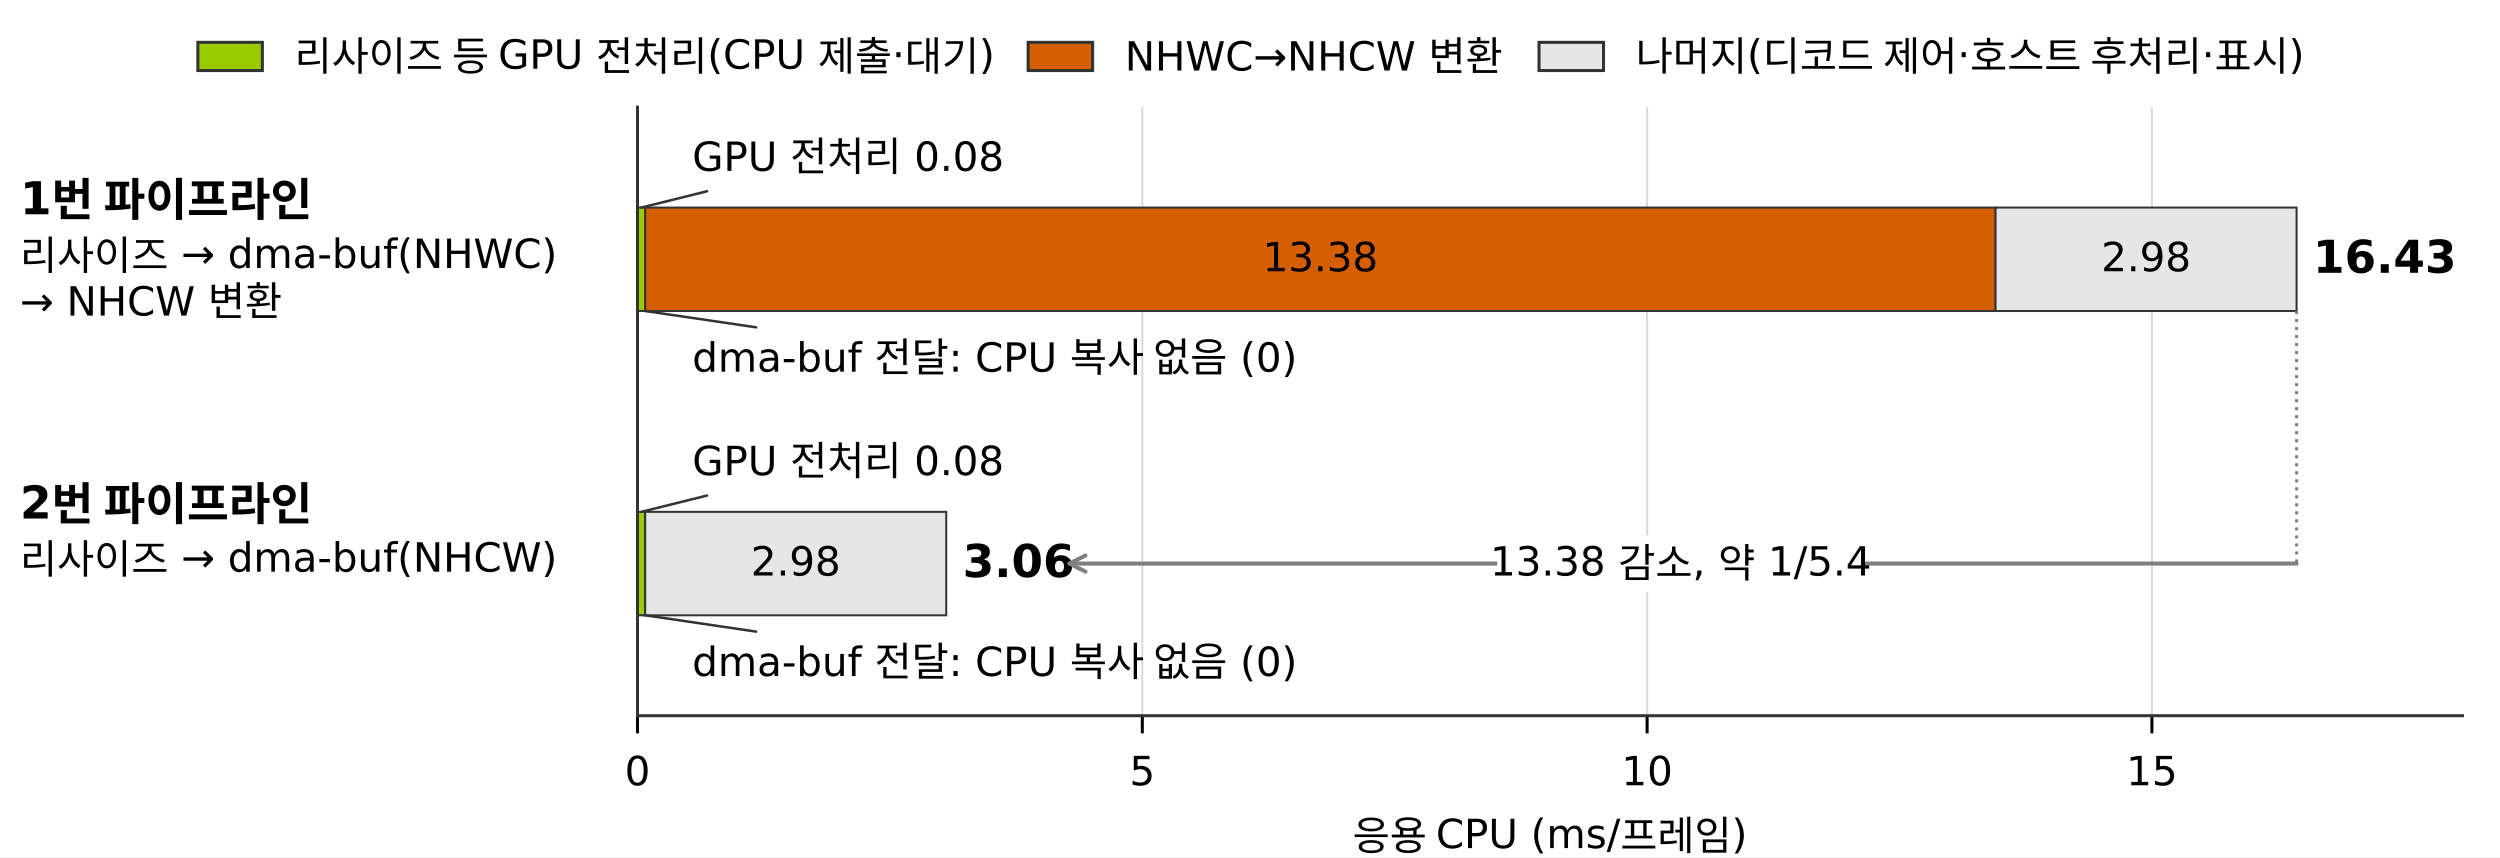
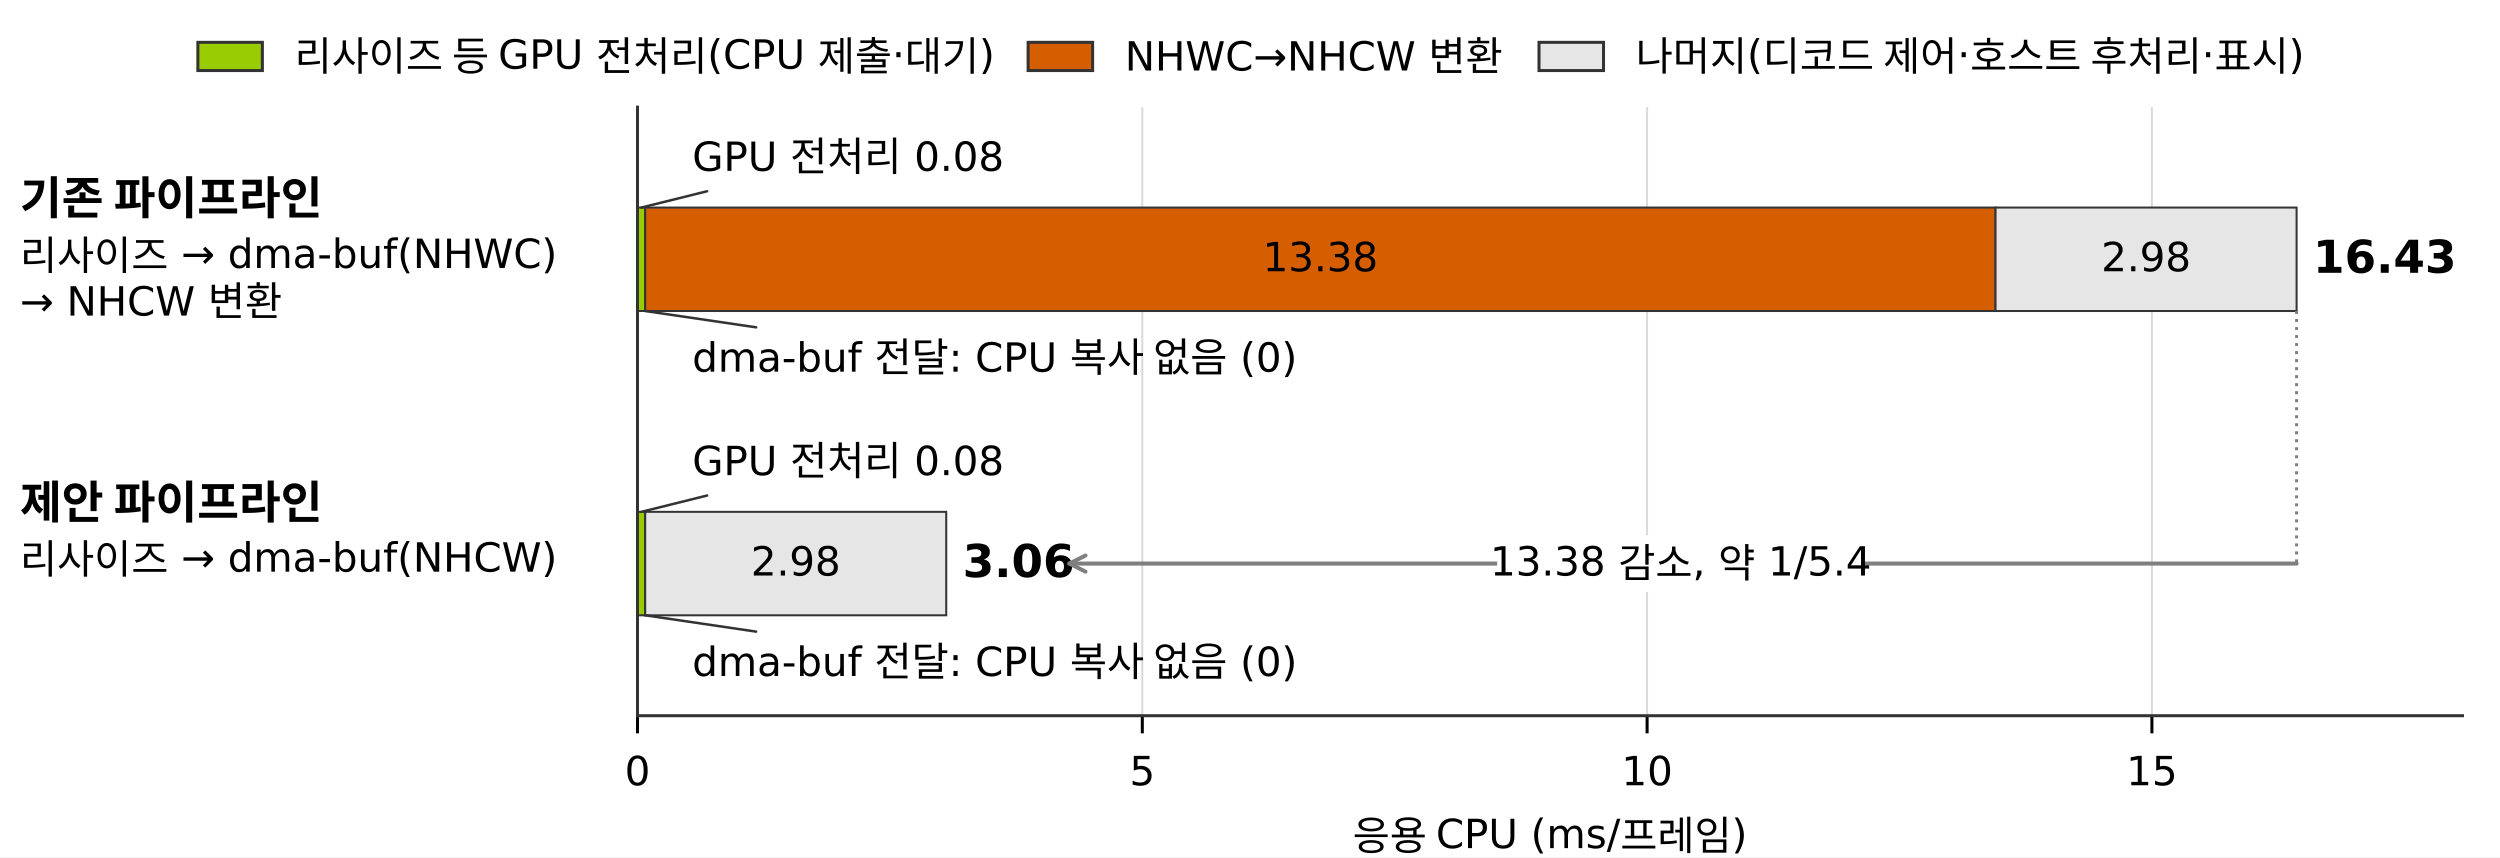
<svg xmlns="http://www.w3.org/2000/svg" xmlns:xlink="http://www.w3.org/1999/xlink" width="496.063pt" height="170.079pt" viewBox="0 0 496.063 170.079" version="1.1">
  <defs>
    <style type="text/css">*{stroke-linejoin: round; stroke-linecap: butt}</style>
  </defs>
  <g id="figure_1">
    <g id="patch_1">
      <path d="M 0 170.079  L 496.063 170.079  L 496.063 0  L 0 0  z " style="fill: #ffffff" />
    </g>
    <g id="axes_1">
      <g id="patch_2">
        <path d="M 126.496 142.016  L 488.622 142.016  L 488.622 21.26  L 126.496 21.26  z " style="fill: #ffffff" />
      </g>
      <g id="matplotlib.axis_1">
        <g id="xtick_1">
          <g id="line2d_1">
            <path d="M 126.496 142.016  L 126.496 21.26  " clip-path="url(#cdd3ad923a9)" style="fill: none; stroke: #d9d9d9; stroke-width: 0.4; stroke-linecap: square" />
          </g>
          <g id="line2d_2">
            <defs>
              <path id="mfd4e453d5d" d="M 0 0  L 0 3.5  " style="stroke: #000000; stroke-width: 0.6" />
            </defs>
            <g>
              <use xlink:href="#mfd4e453d5d" x="126.496" y="142.016" style="stroke: #000000; stroke-width: 0.6" />
            </g>
          </g>
          <g id="text_1">
            <text style="font-size: 8px; font-family: 'NanumSquare', 'UnDotum', 'DejaVu Sans'; text-anchor: middle" x="126.496" y="155.816" transform="rotate(-0 126.4961 155.8157)">0</text>
          </g>
        </g>
        <g id="xtick_2">
          <g id="line2d_3">
            <path d="M 226.662 142.016  L 226.662 21.26  " clip-path="url(#cdd3ad923a9)" style="fill: none; stroke: #d9d9d9; stroke-width: 0.4; stroke-linecap: square" />
          </g>
          <g id="line2d_4">
            <g>
              <use xlink:href="#mfd4e453d5d" x="226.662" y="142.016" style="stroke: #000000; stroke-width: 0.6" />
            </g>
          </g>
          <g id="text_2">
            <text style="font-size: 8px; font-family: 'NanumSquare', 'UnDotum', 'DejaVu Sans'; text-anchor: middle" x="226.662" y="155.816" transform="rotate(-0 226.662 155.8157)">5</text>
          </g>
        </g>
        <g id="xtick_3">
          <g id="line2d_5">
            <path d="M 326.828 142.016  L 326.828 21.26  " clip-path="url(#cdd3ad923a9)" style="fill: none; stroke: #d9d9d9; stroke-width: 0.4; stroke-linecap: square" />
          </g>
          <g id="line2d_6">
            <g>
              <use xlink:href="#mfd4e453d5d" x="326.828" y="142.016" style="stroke: #000000; stroke-width: 0.6" />
            </g>
          </g>
          <g id="text_3">
            <text style="font-size: 8px; font-family: 'NanumSquare', 'UnDotum', 'DejaVu Sans'; text-anchor: middle" x="326.828" y="155.816" transform="rotate(-0 326.828 155.8157)">10</text>
          </g>
        </g>
        <g id="xtick_4">
          <g id="line2d_7">
            <path d="M 426.994 142.016  L 426.994 21.26  " clip-path="url(#cdd3ad923a9)" style="fill: none; stroke: #d9d9d9; stroke-width: 0.4; stroke-linecap: square" />
          </g>
          <g id="line2d_8">
            <g>
              <use xlink:href="#mfd4e453d5d" x="426.994" y="142.016" style="stroke: #000000; stroke-width: 0.6" />
            </g>
          </g>
          <g id="text_4">
            <text style="font-size: 8px; font-family: 'NanumSquare', 'UnDotum', 'DejaVu Sans'; text-anchor: middle" x="426.994" y="155.816" transform="rotate(-0 426.9939 155.8157)">15</text>
          </g>
        </g>
        <g id="text_5">
          <text style="font-size: 8px; font-family: 'NanumSquare', 'UnDotum', 'DejaVu Sans'; text-anchor: middle" x="307.559" y="168.656" transform="rotate(-0 307.5591 168.6557)">응용 CPU (ms/프레임)</text>
        </g>
      </g>
      <g id="matplotlib.axis_2" />
      <g id="patch_3">
        <path d="M 126.496 41.185  L 128.023 41.185  L 128.023 61.713  L 126.496 61.713  z " clip-path="url(#cdd3ad923a9)" style="fill: #99cc00; stroke: #333333; stroke-width: 0.4; stroke-linejoin: miter" />
      </g>
      <g id="patch_4">
        <path d="M 128.023 41.185  L 395.967 41.185  L 395.967 61.713  L 128.023 61.713  z " clip-path="url(#cdd3ad923a9)" style="fill: #d55e00; stroke: #333333; stroke-width: 0.4; stroke-linejoin: miter" />
      </g>
      <g id="patch_5">
        <path d="M 395.967 41.185  L 455.702 41.185  L 455.702 61.713  L 395.967 61.713  z " clip-path="url(#cdd3ad923a9)" style="fill: #e6e6e6; stroke: #333333; stroke-width: 0.4; stroke-linejoin: miter" />
      </g>
      <g id="patch_6">
        <path d="M 126.496 101.563  L 128.023 101.563  L 128.023 122.091  L 126.496 122.091  z " clip-path="url(#cdd3ad923a9)" style="fill: #99cc00; stroke: #333333; stroke-width: 0.4; stroke-linejoin: miter" />
      </g>
      <g id="patch_7">
        <path d="M 128.023 101.563  L 187.758 101.563  L 187.758 122.091  L 128.023 122.091  z " clip-path="url(#cdd3ad923a9)" style="fill: #e6e6e6; stroke: #333333; stroke-width: 0.4; stroke-linejoin: miter" />
      </g>
      <g id="line2d_9">
        <path d="M 455.702 61.713  L 455.702 111.827  " clip-path="url(#cdd3ad923a9)" style="fill: none; stroke-dasharray: 0.6,0.99; stroke-dashoffset: 0; stroke: #7f7f7f; stroke-width: 0.6" />
      </g>
      <g id="patch_8">
        <path d="M 126.496 142.016  L 126.496 21.26  " style="fill: none; stroke: #333333; stroke-width: 0.6; stroke-linejoin: miter; stroke-linecap: square" />
      </g>
      <g id="patch_9">
        <path d="M 126.496 142.016  L 488.622 142.016  " style="fill: none; stroke: #333333; stroke-width: 0.6; stroke-linejoin: miter; stroke-linecap: square" />
      </g>
      <g id="text_6">
        <text style="font-size: 8px; font-family: 'NanumSquare', 'UnDotum', 'DejaVu Sans'; text-anchor: middle" x="261.995" y="53.829" transform="rotate(-0 261.9946 53.82882)">13.38</text>
      </g>
      <g id="text_7">
        <text style="font-size: 8px; font-family: 'NanumSquare', 'UnDotum', 'DejaVu Sans'; text-anchor: middle" x="425.834" y="53.829" transform="rotate(-0 425.834 53.82882)">2.98</text>
      </g>
      <g id="text_8">
        <text style="font-size: 8px; font-family: 'NanumSquare', 'UnDotum', 'DejaVu Sans'; text-anchor: middle" x="157.89" y="114.207" transform="rotate(-0 157.8901 114.2068)">2.98</text>
      </g>
      <g id="patch_10">
        <path d="M 140.305 37.945  Q 133.782 39.565 127.259 41.185  " style="fill: none; stroke: #333333; stroke-width: 0.5; stroke-linecap: round" />
      </g>
      <g id="text_9">
        <text style="font-size: 8px; font-family: 'NanumSquare', 'UnDotum', 'DejaVu Sans'; text-anchor: start" x="137.36" y="33.904" transform="rotate(-0 137.3598 33.90409)">GPU 전처리 0.08</text>
      </g>
      <g id="patch_11">
        <path d="M 150.035 64.953  Q 139.029 63.333 128.023 61.713  " style="fill: none; stroke: #333333; stroke-width: 0.5; stroke-linecap: round" />
      </g>
      <g id="text_10">
        <text style="font-size: 8px; font-family: 'NanumSquare', 'UnDotum', 'DejaVu Sans'; text-anchor: start" x="137.36" y="73.754" transform="rotate(-0 137.3598 73.75354)">dma-buf 전달: CPU 복사 없음 (0)</text>
      </g>
      <g id="patch_12">
        <path d="M 140.305 98.323  Q 133.782 99.943 127.259 101.563  " style="fill: none; stroke: #333333; stroke-width: 0.5; stroke-linecap: round" />
      </g>
      <g id="text_11">
        <text style="font-size: 8px; font-family: 'NanumSquare', 'UnDotum', 'DejaVu Sans'; text-anchor: start" x="137.36" y="94.282" transform="rotate(-0 137.3598 94.28205)">GPU 전처리 0.08</text>
      </g>
      <g id="patch_13">
        <path d="M 150.035 125.331  Q 139.029 123.711 128.023 122.091  " style="fill: none; stroke: #333333; stroke-width: 0.5; stroke-linecap: round" />
      </g>
      <g id="text_12">
        <text style="font-size: 8px; font-family: 'NanumSquare', 'UnDotum', 'DejaVu Sans'; text-anchor: start" x="137.36" y="134.131" transform="rotate(-0 137.3598 134.1315)">dma-buf 전달: CPU 복사 없음 (0)</text>
      </g>
      <g id="text_13">
        <text style="font-weight: 700; font-size: 9px; font-family: 'NanumSquare', 'UnDotum', 'DejaVu Sans'; text-anchor: start" x="458.961" y="54.126" transform="rotate(-0 458.9606 54.12632)">16.43</text>
      </g>
      <g id="text_14">
        <text style="font-weight: 700; font-size: 9px; font-family: 'NanumSquare', 'UnDotum', 'DejaVu Sans'; text-anchor: start" x="191.017" y="114.504" transform="rotate(-0 191.0167 114.5043)">3.06</text>
      </g>
      <g id="patch_14">
        <path d="M 455.702 111.827  Q 333.499 111.827 212.19 111.827  " style="fill: none; stroke: #7f7f7f; stroke-width: 0.8; stroke-linecap: round" />
        <path d="M 215.39 113.427  L 212.19 111.827  L 215.39 110.227  " style="fill: none; stroke: #7f7f7f; stroke-width: 0.8; stroke-linecap: round" />
      </g>
      <g id="text_15">
        <g id="patch_15">
          <path d="M 297.082 117.447  L 369.915 117.447  L 369.915 106.207  L 297.082 106.207  z " style="fill: #ffffff" />
        </g>
        <text style="font-size: 8px; font-family: 'NanumSquare', 'UnDotum', 'DejaVu Sans'; text-anchor: middle" x="333.499" y="114.207" transform="rotate(-0 333.4986 114.2068)">13.38 감소, 약 1/5.4</text>
      </g>
      <g id="text_16">
-         <text style="font-weight: 700; font-size: 9px; font-family: 'NanumSquare', 'UnDotum', 'DejaVu Sans'; text-anchor: start" x="3.969" y="42.512" transform="rotate(-0 3.968504 42.51224)">1번 파이프라인</text>
+         <text style="font-weight: 700; font-size: 9px; font-family: 'NanumSquare', 'UnDotum', 'DejaVu Sans'; text-anchor: start" x="3.969" y="42.512" transform="rotate(-0 3.968504 42.51224)">기존 파이프라인</text>
      </g>
      <g id="text_17">
        <text style="font-size: 8px; font-family: 'NanumSquare', 'UnDotum', 'DejaVu Sans'" transform="translate(3.968504 53.53858)">리사이즈 → dma-buf(NHWC)</text>
        <text style="font-size: 8px; font-family: 'NanumSquare', 'UnDotum', 'DejaVu Sans'" transform="translate(3.968504 62.61858)">→ NHCW 변환</text>
      </g>
      <g id="text_18">
-         <text style="font-weight: 700; font-size: 9px; font-family: 'NanumSquare', 'UnDotum', 'DejaVu Sans'; text-anchor: start" x="3.969" y="102.89" transform="rotate(-0 3.968504 102.8902)">2번 파이프라인</text>
+         <text style="font-weight: 700; font-size: 9px; font-family: 'NanumSquare', 'UnDotum', 'DejaVu Sans'; text-anchor: start" x="3.969" y="102.89" transform="rotate(-0 3.968504 102.8902)">제안 파이프라인</text>
      </g>
      <g id="text_19">
        <text style="font-size: 8px; font-family: 'NanumSquare', 'UnDotum', 'DejaVu Sans'; text-anchor: start" x="3.969" y="113.797" transform="rotate(-0 3.968504 113.7965)">리사이즈 → dma-buf(NHCW)</text>
      </g>
    </g>
    <g id="legend_1">
      <g id="patch_16">
        <path d="M 39.261 14  L 52.061 14  L 52.061 8.4  L 39.261 8.4  z " style="fill: #99cc00; stroke: #333333; stroke-width: 0.6; stroke-linejoin: miter" />
      </g>
      <g id="text_20">
        <text style="font-size: 8px; font-family: 'NanumSquare', 'UnDotum', 'DejaVu Sans'; text-anchor: start" x="58.461" y="14" transform="rotate(-0 58.4615 14)">리사이즈 등 GPU 전처리(CPU 제출·대기)</text>
      </g>
      <g id="patch_17">
        <path d="M 204.004 14  L 216.804 14  L 216.804 8.4  L 204.004 8.4  z " style="fill: #d55e00; stroke: #333333; stroke-width: 0.6; stroke-linejoin: miter" />
      </g>
      <g id="text_21">
        <text style="font-size: 8px; font-family: 'NanumSquare', 'UnDotum', 'DejaVu Sans'; text-anchor: start" x="223.204" y="14" transform="rotate(-0 223.204 14)">NHWC→NHCW 변환</text>
      </g>
      <g id="patch_18">
        <path d="M 305.379 14  L 318.179 14  L 318.179 8.4  L 305.379 8.4  z " style="fill: #e6e6e6; stroke: #333333; stroke-width: 0.6; stroke-linejoin: miter" />
      </g>
      <g id="text_22">
        <text style="font-size: 8px; font-family: 'NanumSquare', 'UnDotum', 'DejaVu Sans'; text-anchor: start" x="324.579" y="14" transform="rotate(-0 324.579 14)">나머지(디코드 제어·호스트 후처리·표시)</text>
      </g>
    </g>
  </g>
  <defs>
    <clipPath id="cdd3ad923a9">
      <rect x="126.496" y="21.26" width="362.126" height="120.756" />
    </clipPath>
  </defs>
</svg>
